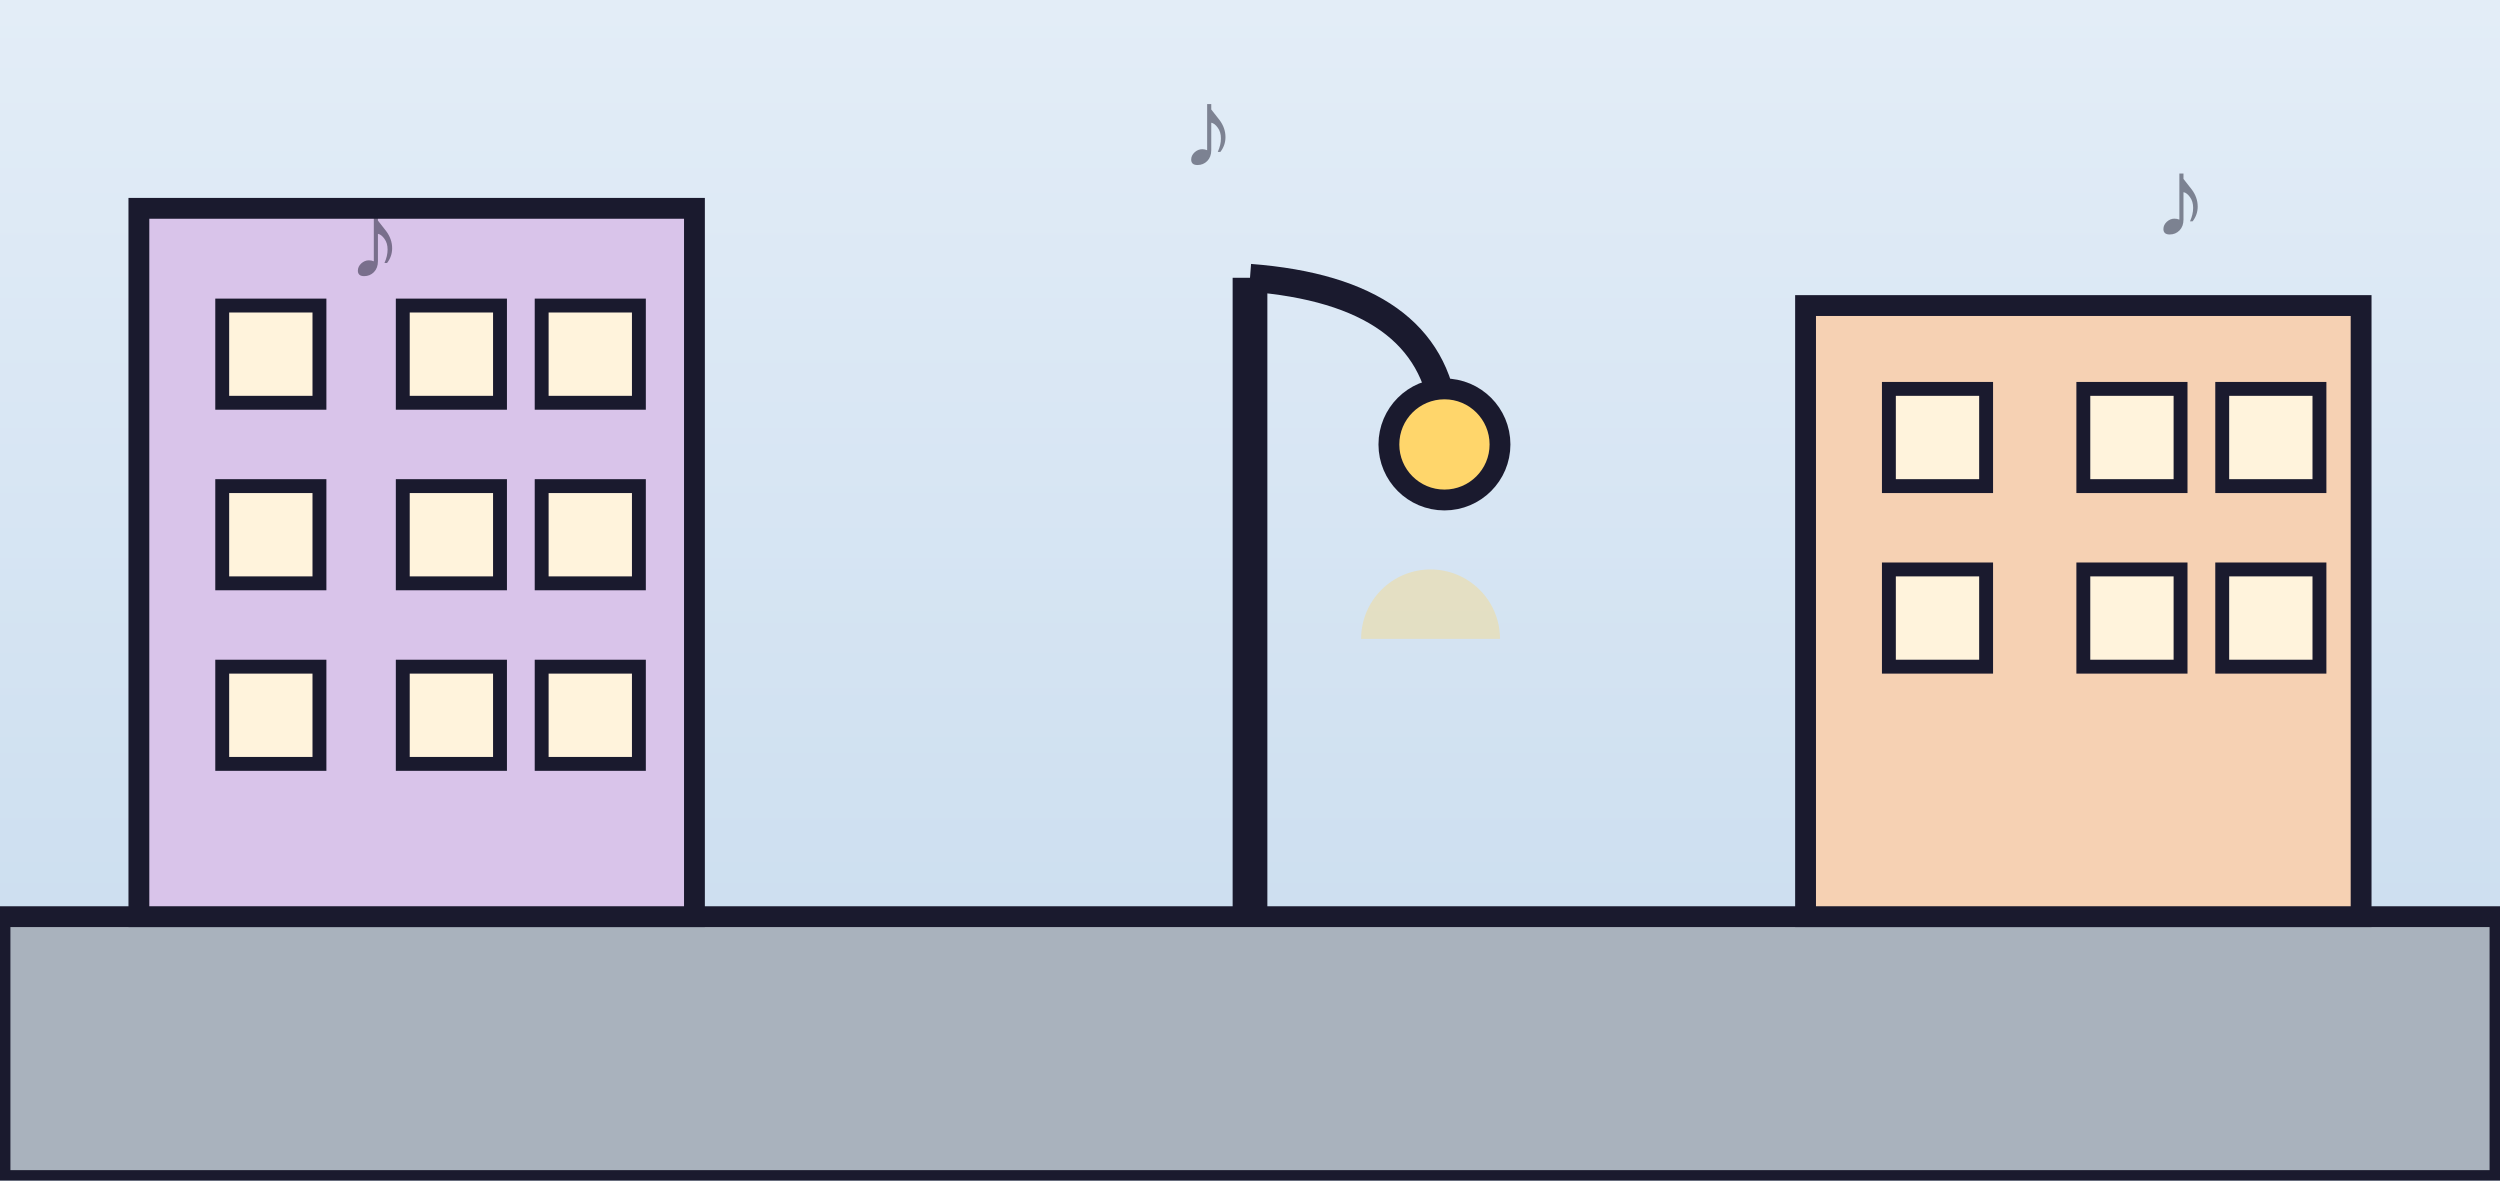
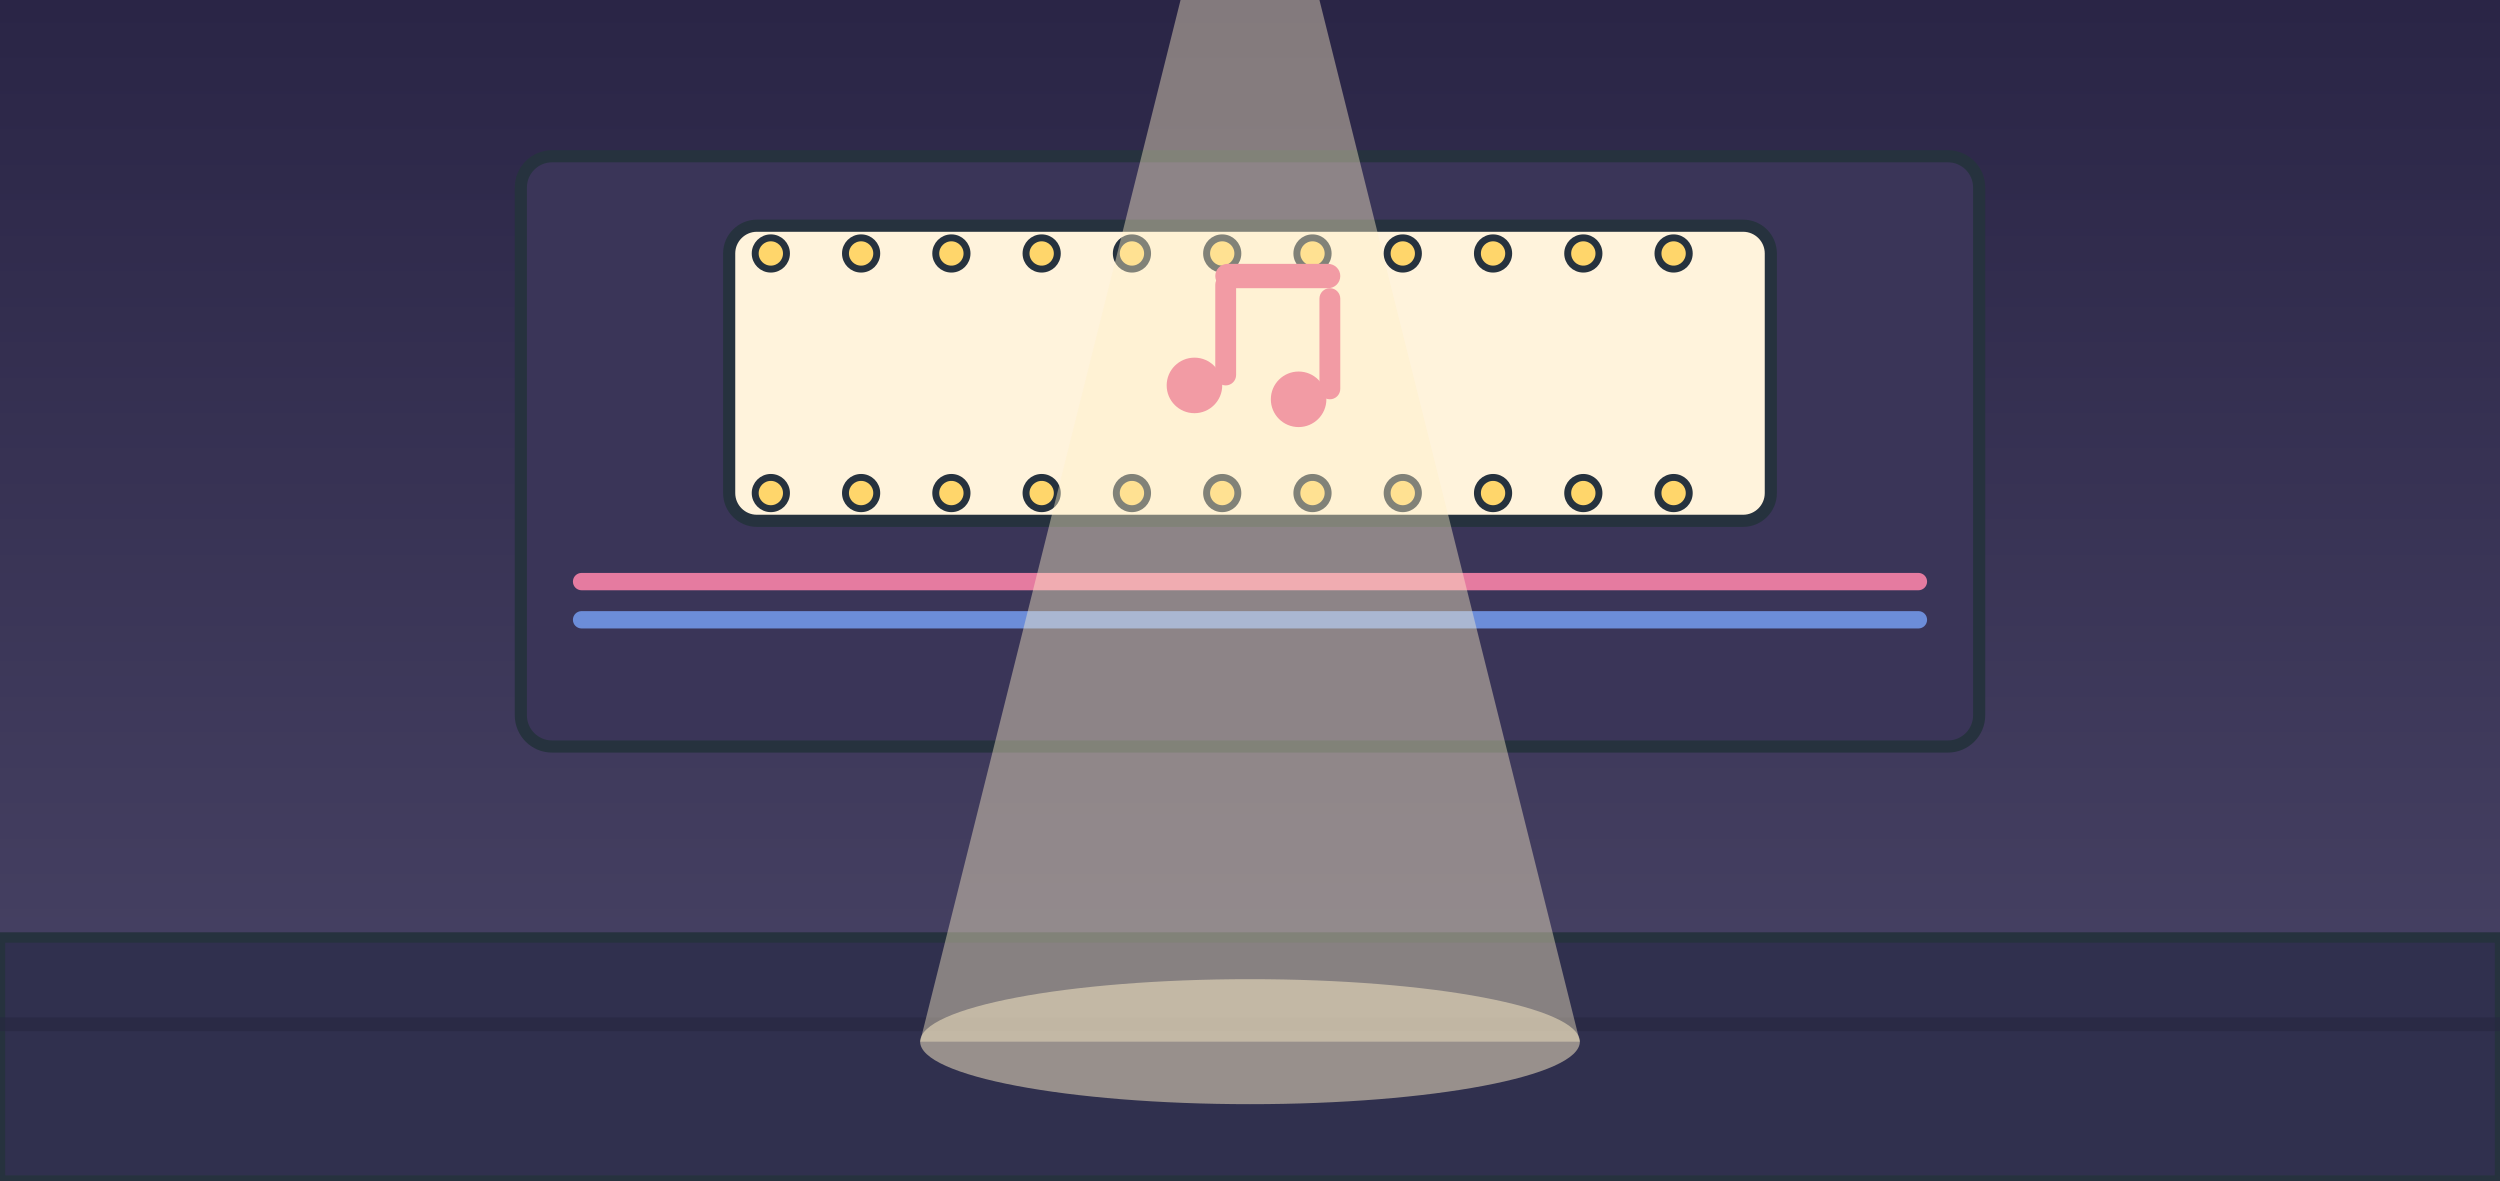
- <svg xmlns="http://www.w3.org/2000/svg" viewBox="0 0 360 170" preserveAspectRatio="xMidYMid slice">
+ <svg xmlns="http://www.w3.org/2000/svg" viewBox="0 0 1440 680">
  <defs>
-     <linearGradient id="s" x1="0" y1="0" x2="0" y2="1">
-       <stop offset="0" stop-color="#E3EDF7" />
-       <stop offset="1" stop-color="#C7DBEE" />
+     <linearGradient id="s2" x1="0" y1="0" x2="0" y2="1">
+       <stop offset="0" stop-color="#2A2546" />
+       <stop offset="1" stop-color="#4B4668" />
    </linearGradient>
  </defs>
-   <rect width="360" height="170" fill="url(#s)" />
-   <rect y="132" width="360" height="38" fill="#A9B2BD" stroke="#1A1A2E" stroke-width="3" />
-   <rect x="20" y="30" width="80" height="102" fill="#D9C4EA" stroke="#1A1A2E" stroke-width="3" />
-   <rect x="260" y="44" width="80" height="88" fill="#F6D1B3" stroke="#1A1A2E" stroke-width="3" />
-   <rect x="32" y="44" width="14" height="14" fill="#FFF3DC" stroke="#1A1A2E" stroke-width="2" />
-   <rect x="32" y="70" width="14" height="14" fill="#FFF3DC" stroke="#1A1A2E" stroke-width="2" />
-   <rect x="32" y="96" width="14" height="14" fill="#FFF3DC" stroke="#1A1A2E" stroke-width="2" />
-   <rect x="58" y="44" width="14" height="14" fill="#FFF3DC" stroke="#1A1A2E" stroke-width="2" />
-   <rect x="58" y="70" width="14" height="14" fill="#FFF3DC" stroke="#1A1A2E" stroke-width="2" />
-   <rect x="58" y="96" width="14" height="14" fill="#FFF3DC" stroke="#1A1A2E" stroke-width="2" />
-   <rect x="78" y="44" width="14" height="14" fill="#FFF3DC" stroke="#1A1A2E" stroke-width="2" />
-   <rect x="78" y="70" width="14" height="14" fill="#FFF3DC" stroke="#1A1A2E" stroke-width="2" />
-   <rect x="78" y="96" width="14" height="14" fill="#FFF3DC" stroke="#1A1A2E" stroke-width="2" />
-   <rect x="272" y="56" width="14" height="14" fill="#FFF3DC" stroke="#1A1A2E" stroke-width="2" />
-   <rect x="272" y="82" width="14" height="14" fill="#FFF3DC" stroke="#1A1A2E" stroke-width="2" />
-   <rect x="300" y="56" width="14" height="14" fill="#FFF3DC" stroke="#1A1A2E" stroke-width="2" />
-   <rect x="300" y="82" width="14" height="14" fill="#FFF3DC" stroke="#1A1A2E" stroke-width="2" />
-   <rect x="320" y="56" width="14" height="14" fill="#FFF3DC" stroke="#1A1A2E" stroke-width="2" />
-   <rect x="320" y="82" width="14" height="14" fill="#FFF3DC" stroke="#1A1A2E" stroke-width="2" />
-   <line x1="180" y1="40" x2="180" y2="132" stroke="#1A1A2E" stroke-width="5" />
-   <path d="M 180 40 q 26 2 28 20" stroke="#1A1A2E" stroke-width="4" fill="none" />
-   <circle cx="208" cy="64" r="8" fill="#FFD66B" stroke="#1A1A2E" stroke-width="3" />
-   <path d="M 196 92 a 10 10 0 0 1 20 0 Z" fill="#FFD66B" opacity="0.35" />
-   <text x="50" y="40" font-size="16" fill="#1A1A2E" opacity="0.5">♪</text>
-   <text x="310" y="34" font-size="16" fill="#1A1A2E" opacity="0.5">♪</text>
-   <text x="170" y="24" font-size="16" fill="#1A1A2E" opacity="0.5">♪</text>
+   <rect width="1440" height="680" fill="url(#s2)" />
+   <rect x="300" y="90" width="840" height="340" rx="18" fill="#3A3558" stroke="#26323E" stroke-width="7" />
+   <rect x="420" y="130" width="600" height="170" rx="16" fill="#FFF3DC" stroke="#26323E" stroke-width="7" />
+   <circle cx="444" cy="146" r="9" fill="#FFD66B" stroke="#26323E" stroke-width="4" />
+   <circle cx="496" cy="146" r="9" fill="#FFD66B" stroke="#26323E" stroke-width="4" />
+   <circle cx="548" cy="146" r="9" fill="#FFD66B" stroke="#26323E" stroke-width="4" />
+   <circle cx="600" cy="146" r="9" fill="#FFD66B" stroke="#26323E" stroke-width="4" />
+   <circle cx="652" cy="146" r="9" fill="#FFD66B" stroke="#26323E" stroke-width="4" />
+   <circle cx="704" cy="146" r="9" fill="#FFD66B" stroke="#26323E" stroke-width="4" />
+   <circle cx="756" cy="146" r="9" fill="#FFD66B" stroke="#26323E" stroke-width="4" />
+   <circle cx="808" cy="146" r="9" fill="#FFD66B" stroke="#26323E" stroke-width="4" />
+   <circle cx="860" cy="146" r="9" fill="#FFD66B" stroke="#26323E" stroke-width="4" />
+   <circle cx="912" cy="146" r="9" fill="#FFD66B" stroke="#26323E" stroke-width="4" />
+   <circle cx="964" cy="146" r="9" fill="#FFD66B" stroke="#26323E" stroke-width="4" />
+   <circle cx="444" cy="284" r="9" fill="#FFD66B" stroke="#26323E" stroke-width="4" />
+   <circle cx="496" cy="284" r="9" fill="#FFD66B" stroke="#26323E" stroke-width="4" />
+   <circle cx="548" cy="284" r="9" fill="#FFD66B" stroke="#26323E" stroke-width="4" />
+   <circle cx="600" cy="284" r="9" fill="#FFD66B" stroke="#26323E" stroke-width="4" />
+   <circle cx="652" cy="284" r="9" fill="#FFD66B" stroke="#26323E" stroke-width="4" />
+   <circle cx="704" cy="284" r="9" fill="#FFD66B" stroke="#26323E" stroke-width="4" />
+   <circle cx="756" cy="284" r="9" fill="#FFD66B" stroke="#26323E" stroke-width="4" />
+   <circle cx="808" cy="284" r="9" fill="#FFD66B" stroke="#26323E" stroke-width="4" />
+   <circle cx="860" cy="284" r="9" fill="#FFD66B" stroke="#26323E" stroke-width="4" />
+   <circle cx="912" cy="284" r="9" fill="#FFD66B" stroke="#26323E" stroke-width="4" />
+   <circle cx="964" cy="284" r="9" fill="#FFD66B" stroke="#26323E" stroke-width="4" />
+   <circle cx="688" cy="222" r="16" fill="#E85D8A" />
+   <rect x="700" y="158" width="12" height="64" rx="6" fill="#E85D8A" />
+   <circle cx="748" cy="230" r="16" fill="#E85D8A" />
+   <rect x="760" y="166" width="12" height="64" rx="6" fill="#E85D8A" />
+   <rect x="700" y="152" width="72" height="14" rx="7" fill="#E85D8A" />
+   <rect x="330" y="330" width="780" height="10" rx="5" fill="#E57BA0" />
+   <rect x="330" y="352" width="780" height="10" rx="5" fill="#6C8DD9" />
+   <rect x="0" y="540" width="1440" height="140" fill="#30304E" stroke="#26323E" stroke-width="6" />
+   <rect x="0" y="586" width="1440" height="8" fill="#262640" opacity="0.6" />
+   <polygon points="680,0 760,0 910,600 530,600" fill="#FFF0C9" opacity="0.42" />
+   <ellipse cx="720" cy="600" rx="190" ry="36" fill="#FFF0C9" opacity="0.5" />
</svg>
